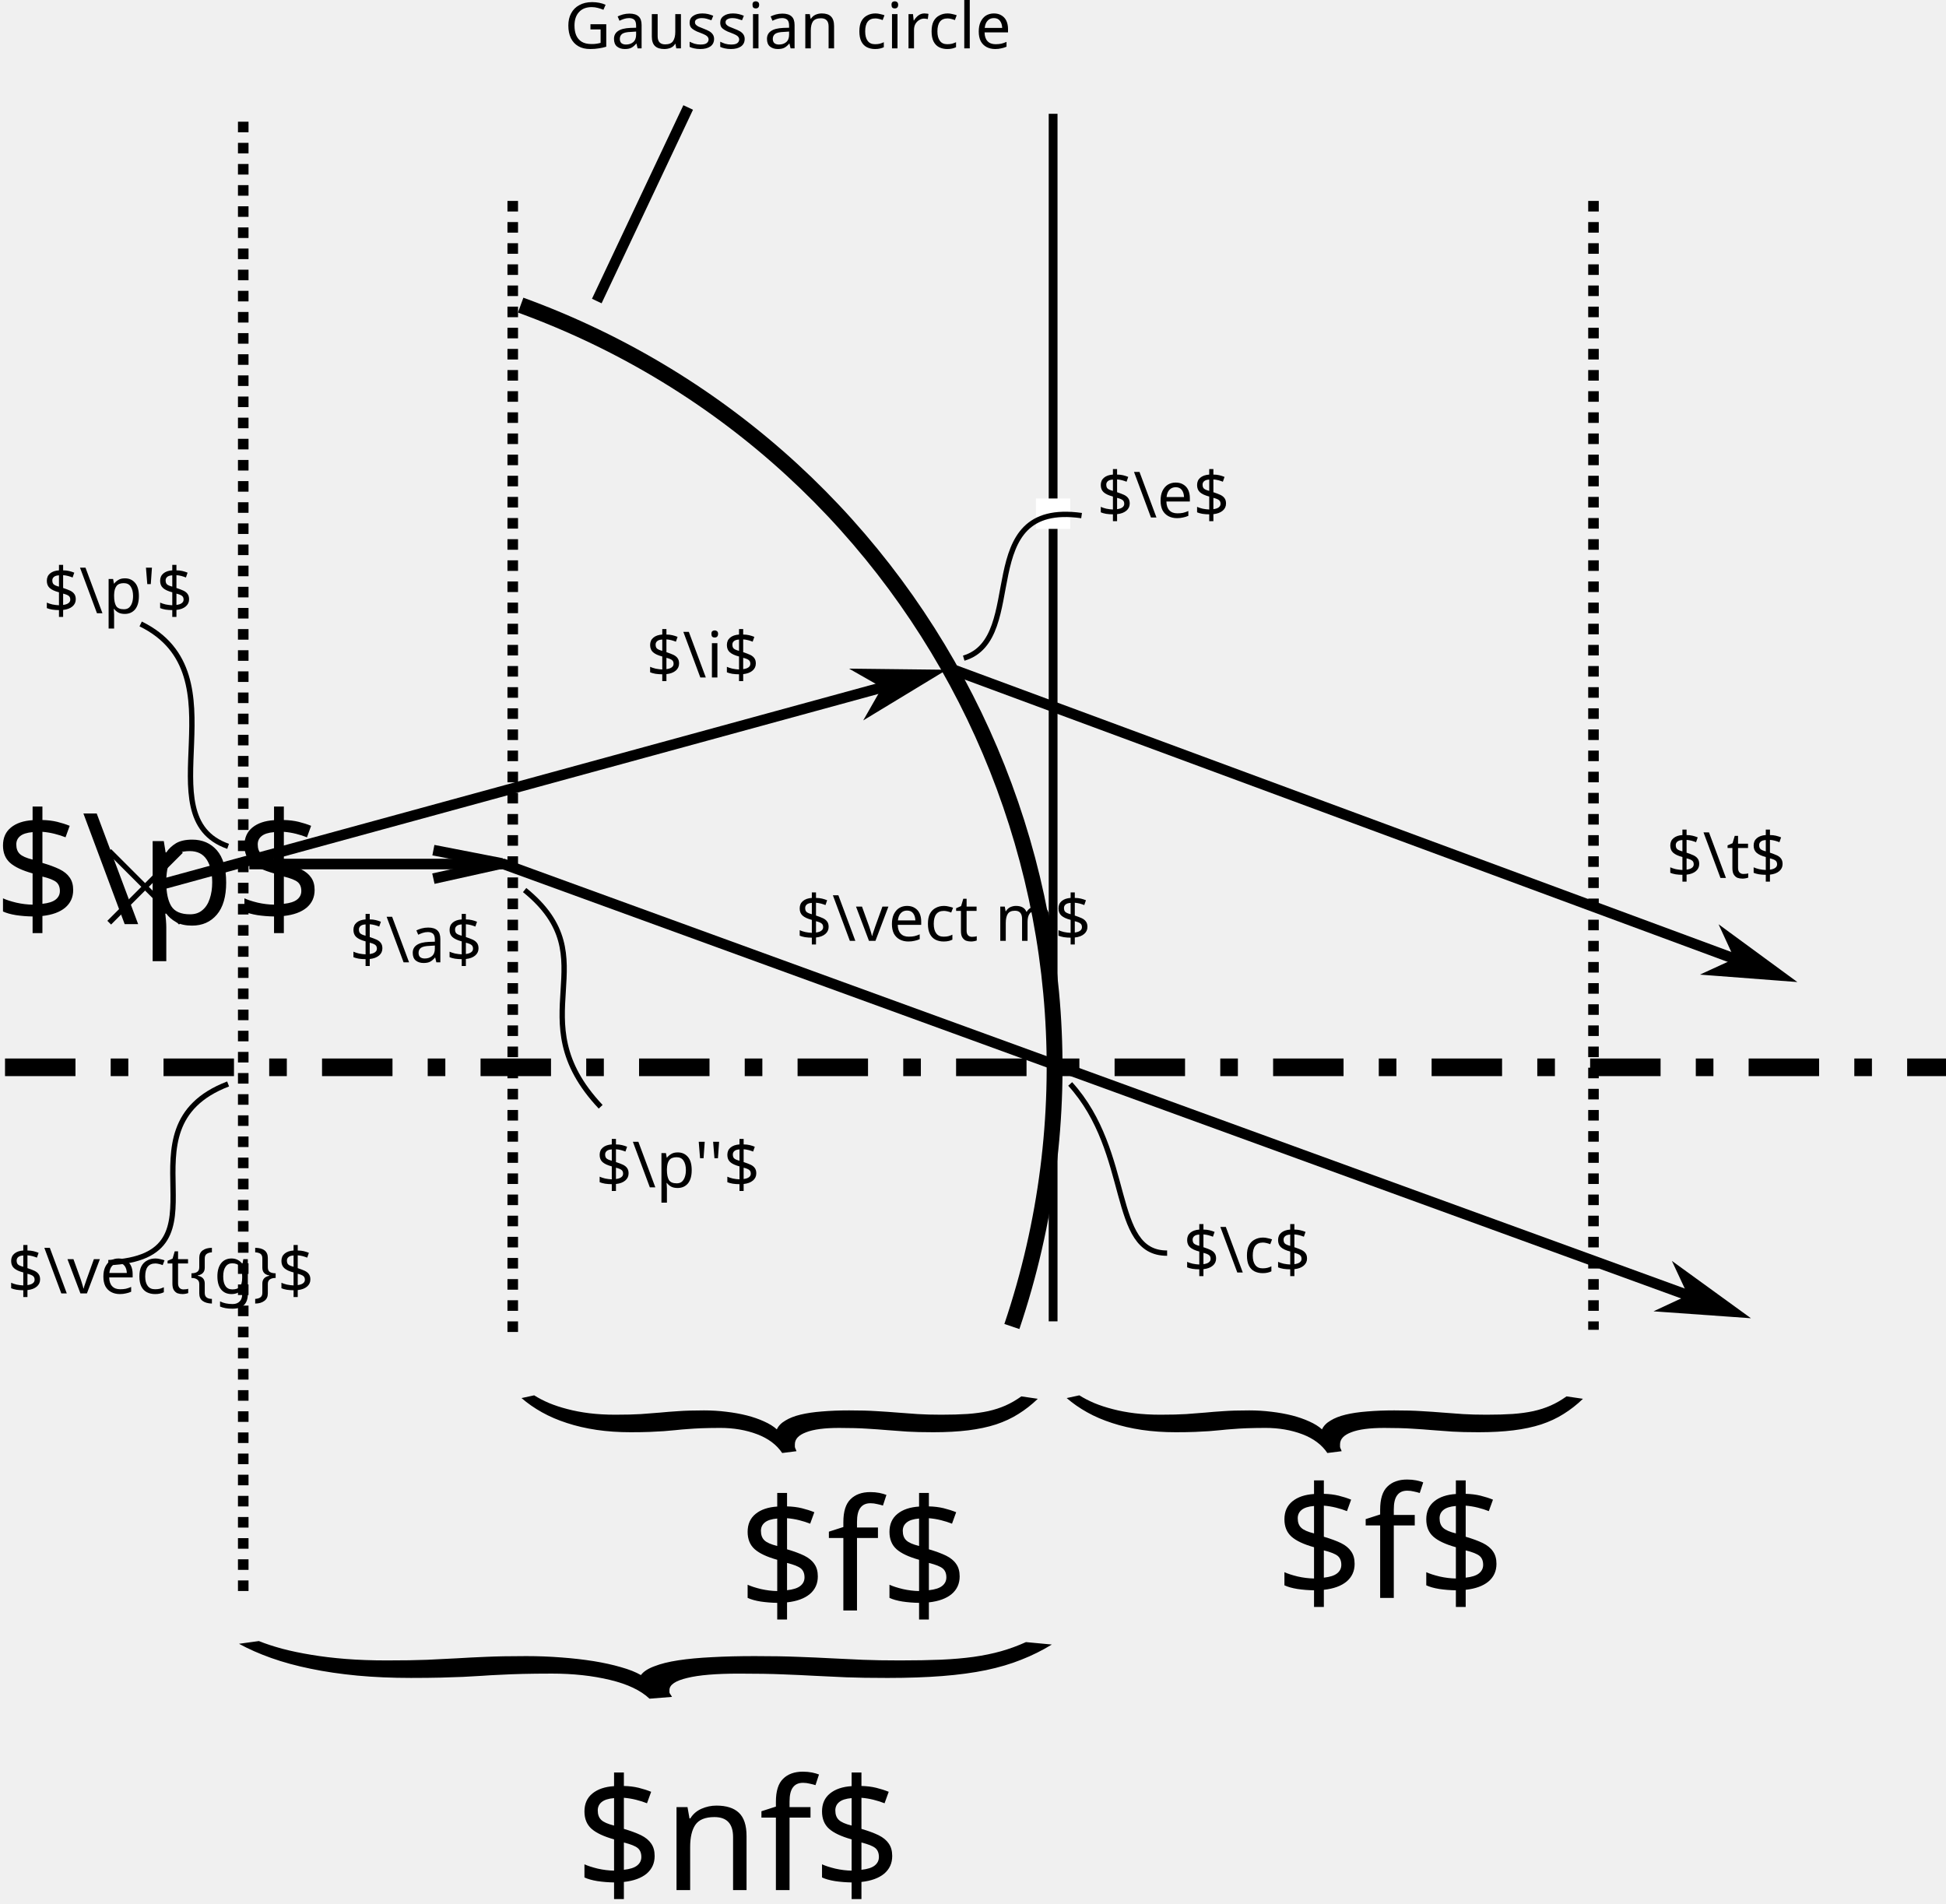
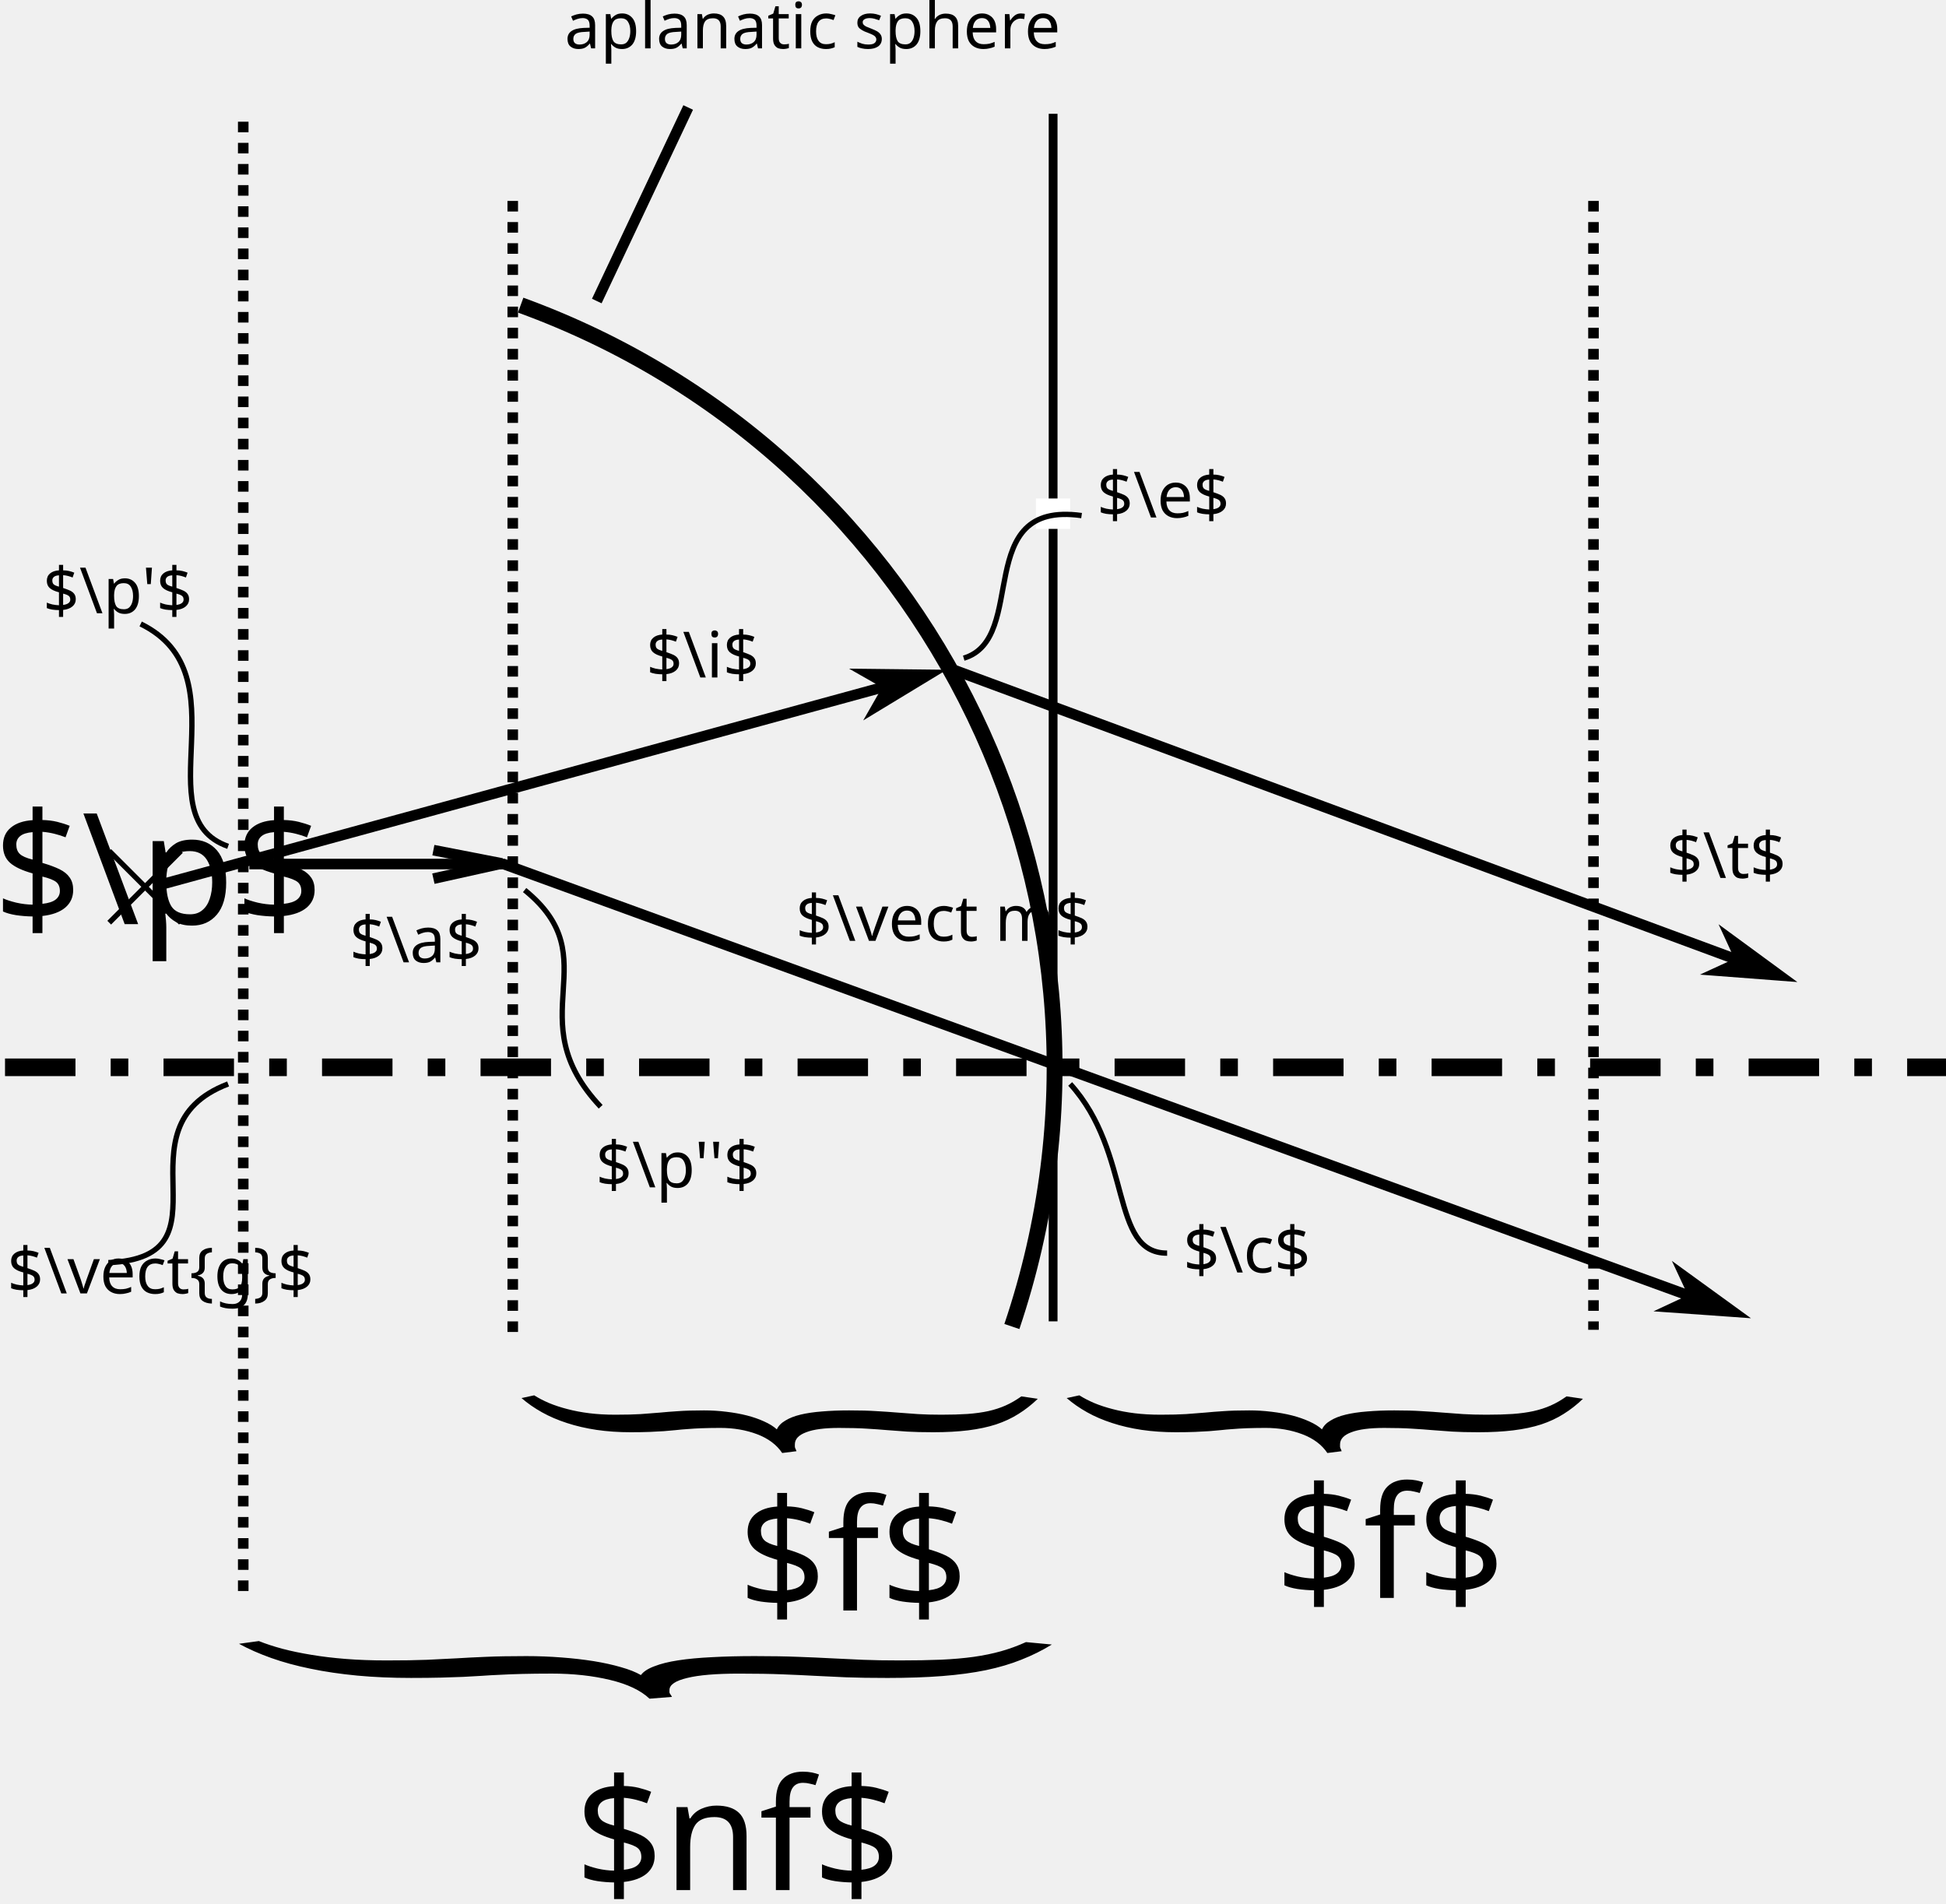
<svg xmlns="http://www.w3.org/2000/svg" width="182.813" height="178.792" id="svg2" version="1.1">
  <defs id="defs4">
    <marker orient="auto" refY="0" refX="0" id="Arrow1Mend" style="overflow:visible">
      <path id="path3829" d="M 0,0 5,-5 -12.5,0 5,5 0,0 z" style="fill-rule:evenodd;stroke:#000000;stroke-width:1pt;marker-start:none" transform="matrix(-0.4,0,0,-0.4,-4,0)" />
    </marker>
  </defs>
  <g id="layer1" transform="translate(-51.99928,-797.4645)" style="display:inline">
    <path style="fill:none;stroke:#000000;stroke-width:0.614;stroke-miterlimit:4;stroke-opacity:1;stroke-dasharray:none;stroke-dashoffset:0" id="path2985" d="M 63.963,47.632 C 80,53.469 88.449,71.037 82.995,87.209" transform="matrix(2.424635,0,0,2.424355,-54.17475,710.6525)" />
    <path style="fill:none;stroke:#000000;stroke-width:1.655;stroke-linecap:butt;stroke-linejoin:miter;stroke-miterlimit:4;stroke-opacity:1;stroke-dasharray:6.618, 3.309, 1.655, 3.309;stroke-dashoffset:0" d="m 52.471,897.729 182.34,0" id="path2987" />
    <path style="fill:none;stroke:#000000;stroke-width:0.827;stroke-linecap:butt;stroke-linejoin:miter;stroke-miterlimit:4;stroke-opacity:1;stroke-dasharray:none" d="m 150.932,808.155 0,113.438" id="path2989" />
    <rect style="fill:#ffffff;fill-opacity:1;fill-rule:nonzero;stroke:none;stroke-width:1.5;stroke-linecap:butt;stroke-miterlimit:4;stroke-opacity:1;stroke-dasharray:1, 2;stroke-dashoffset:0" id="rect3094" width="3.214" height="2.857" x="97.321" y="46.828" transform="translate(51.99928,797.4645)" />
    <path style="fill:none;stroke:#000000;stroke-width:0.993;stroke-linecap:butt;stroke-linejoin:miter;stroke-miterlimit:4;stroke-opacity:1;stroke-dasharray:0.993, 0.993;stroke-dashoffset:0" d="m 74.85,808.898 0,138.027" id="path3155" />
    <path style="fill:none;stroke:#000000;stroke-width:0.993;stroke-linecap:butt;stroke-linejoin:miter;stroke-miterlimit:4;stroke-opacity:1;stroke-dasharray:0.993, 0.993;stroke-dashoffset:0" d="m 201.696,816.34 0,106.048" id="path3163" />
    <path style="fill:none;stroke:#000000;stroke-width:0.993;stroke-linecap:butt;stroke-linejoin:miter;stroke-miterlimit:4;stroke-opacity:1;stroke-dasharray:0.993, 0.993;stroke-dashoffset:0" d="m 100.168,816.34 0,106.639" id="path3163-4" />
    <path style="fill:none;stroke:#000000;stroke-width:0.993;stroke-linecap:butt;stroke-linejoin:miter;stroke-miterlimit:4;stroke-opacity:1;stroke-dasharray:none;marker-end:url(#Arrow1Mend)" d="M 67.465,880.469 139.053,860.898" id="path3786" />
    <path style="fill:none;stroke:#000000;stroke-width:0.993;stroke-linecap:butt;stroke-linejoin:miter;stroke-miterlimit:4;stroke-opacity:1;stroke-dasharray:none;marker-mid:none;marker-end:url(#Arrow1Mend)" d="m 75.425,878.632 23.88,0 115.346,42" id="path3788" />
    <path style="fill:none;stroke:#000000;stroke-width:0.993;stroke-linecap:butt;stroke-linejoin:miter;stroke-miterlimit:4;stroke-opacity:1;stroke-dasharray:none;marker-end:url(#Arrow1Mend)" d="m 141.249,860.265 77.764,28.775" id="path3790" />
    <g id="g4463" transform="matrix(2.424635,0,0,2.424355,-41.52629,-1408.486)">
      <path id="path4443" d="m 42.805,942.887 2.778,2.778" style="fill:none;stroke:#000000;stroke-width:0.205;stroke-linecap:butt;stroke-linejoin:miter;stroke-miterlimit:4;stroke-opacity:1;stroke-dasharray:none" />
      <path id="path4443-7" d="m 45.583,942.887 -2.778,2.778" style="fill:none;stroke:#000000;stroke-width:0.205;stroke-linecap:butt;stroke-linejoin:miter;stroke-miterlimit:4;stroke-opacity:1;stroke-dasharray:none;display:inline" />
    </g>
    <text xml:space="preserve" style="font-size:14.547px;font-style:normal;font-variant:normal;font-weight:normal;font-stretch:normal;line-height:125%;letter-spacing:0px;word-spacing:0px;fill:#000000;fill-opacity:1;stroke:none;font-family:Gentium;-inkscape-font-specification:Gentium" x="51.371" y="884.33" id="text4467" transform="scale(1.000058,0.9999423)">
      <tspan id="tspan4469" x="51.371" y="884.33">$\p$</tspan>
    </text>
    <g transform="matrix(0,-1.515821,3.877885,0,-50.71099,-1454.315)" style="font-size:13.377px;font-style:normal;font-variant:normal;font-weight:normal;font-stretch:normal;line-height:125%;letter-spacing:0px;word-spacing:0px;fill:#000000;fill-opacity:1;stroke:none;font-family:Gentium;-inkscape-font-specification:Gentium" id="text4471">
      <path d="m -1571.991,39.426 c -0.17,0.105 -0.329,0.224 -0.477,0.359 -0.144,0.135 -0.27,0.285 -0.379,0.451 -0.109,0.161 -0.194,0.337 -0.255,0.529 -0.061,0.192 -0.091,0.401 -0.091,0.627 0,0.253 0.013,0.459 0.039,0.621 0.03,0.161 0.061,0.314 0.091,0.457 0.035,0.139 0.065,0.29 0.091,0.451 0.03,0.161 0.046,0.368 0.046,0.621 0,0.183 -0.028,0.364 -0.085,0.542 -0.052,0.174 -0.129,0.34 -0.229,0.496 -0.1,0.152 -0.224,0.292 -0.372,0.418 -0.144,0.126 -0.307,0.229 -0.49,0.307 0.218,0.039 0.401,0.109 0.549,0.209 0.152,0.096 0.274,0.218 0.366,0.366 0.091,0.148 0.157,0.322 0.196,0.523 0.043,0.196 0.065,0.414 0.065,0.653 0,0.261 -0.015,0.483 -0.046,0.666 -0.026,0.183 -0.057,0.355 -0.091,0.516 -0.031,0.161 -0.061,0.322 -0.091,0.483 -0.026,0.161 -0.039,0.351 -0.039,0.568 0,0.239 0.015,0.451 0.046,0.634 0.035,0.187 0.094,0.355 0.176,0.503 0.087,0.152 0.203,0.292 0.346,0.418 0.148,0.131 0.338,0.259 0.568,0.385 l -0.15,0.398 c -0.366,-0.148 -0.679,-0.305 -0.941,-0.47 -0.261,-0.161 -0.477,-0.342 -0.647,-0.542 -0.166,-0.2 -0.287,-0.425 -0.366,-0.673 -0.078,-0.248 -0.118,-0.529 -0.118,-0.843 0,-0.257 0.013,-0.468 0.039,-0.634 0.03,-0.17 0.061,-0.331 0.091,-0.483 0.035,-0.157 0.065,-0.322 0.091,-0.496 0.03,-0.179 0.046,-0.403 0.046,-0.673 0,-0.353 -0.089,-0.618 -0.268,-0.797 -0.174,-0.183 -0.424,-0.274 -0.751,-0.274 -0.061,4e-6 -0.107,4e-6 -0.137,0 -0.026,4e-6 -0.05,0.002 -0.072,0.006 -0.022,4e-6 -0.048,0.004 -0.078,0.013 -0.026,0.004 -0.072,0.011 -0.137,0.02 l -0.111,-0.346 c 0.514,-0.135 0.901,-0.337 1.163,-0.607 0.261,-0.27 0.392,-0.568 0.392,-0.895 0,-0.174 -0.01,-0.324 -0.02,-0.451 -0.013,-0.126 -0.03,-0.239 -0.052,-0.34 -0.017,-0.104 -0.039,-0.2 -0.065,-0.287 -0.022,-0.091 -0.044,-0.187 -0.065,-0.287 -0.017,-0.1 -0.033,-0.213 -0.046,-0.34 -0.013,-0.131 -0.02,-0.285 -0.02,-0.464 0,-0.292 0.048,-0.566 0.144,-0.823 0.1,-0.261 0.242,-0.501 0.425,-0.718 0.183,-0.222 0.405,-0.425 0.666,-0.607 0.261,-0.183 0.555,-0.348 0.882,-0.496 l 0.17,0.307 0,0" id="path4549" />
    </g>
    <g transform="matrix(0,-1.515821,3.877885,0,-50.71099,-1454.315)" style="font-size:13.377px;font-style:normal;font-variant:normal;font-weight:normal;font-stretch:normal;line-height:125%;letter-spacing:0px;word-spacing:0px;fill:#000000;fill-opacity:1;stroke:none;display:inline;font-family:Gentium;-inkscape-font-specification:Gentium" id="text4471-8">
      <path d="m -1571.991,52.633 c -0.17,0.105 -0.329,0.224 -0.477,0.359 -0.144,0.135 -0.27,0.285 -0.379,0.451 -0.109,0.161 -0.194,0.337 -0.255,0.529 -0.061,0.192 -0.091,0.401 -0.091,0.627 0,0.253 0.013,0.459 0.039,0.621 0.03,0.161 0.061,0.314 0.091,0.457 0.035,0.139 0.065,0.29 0.091,0.451 0.03,0.161 0.046,0.368 0.046,0.621 0,0.183 -0.028,0.364 -0.085,0.542 -0.052,0.174 -0.129,0.34 -0.229,0.496 -0.1,0.152 -0.224,0.292 -0.372,0.418 -0.144,0.126 -0.307,0.229 -0.49,0.307 0.218,0.039 0.401,0.109 0.549,0.209 0.152,0.096 0.274,0.218 0.366,0.366 0.091,0.148 0.157,0.322 0.196,0.523 0.043,0.196 0.065,0.414 0.065,0.653 0,0.261 -0.015,0.483 -0.046,0.666 -0.026,0.183 -0.057,0.355 -0.091,0.516 -0.031,0.161 -0.061,0.322 -0.091,0.483 -0.026,0.161 -0.039,0.351 -0.039,0.568 0,0.239 0.015,0.451 0.046,0.634 0.035,0.187 0.094,0.355 0.176,0.503 0.087,0.152 0.203,0.292 0.346,0.418 0.148,0.131 0.338,0.259 0.568,0.385 l -0.15,0.398 c -0.366,-0.148 -0.679,-0.305 -0.941,-0.47 -0.261,-0.161 -0.477,-0.342 -0.647,-0.542 -0.166,-0.2 -0.287,-0.425 -0.366,-0.673 -0.078,-0.248 -0.118,-0.529 -0.118,-0.843 0,-0.257 0.013,-0.468 0.039,-0.634 0.03,-0.17 0.061,-0.331 0.091,-0.483 0.035,-0.157 0.065,-0.322 0.091,-0.496 0.03,-0.179 0.046,-0.403 0.046,-0.673 0,-0.353 -0.089,-0.618 -0.268,-0.797 -0.174,-0.183 -0.424,-0.274 -0.751,-0.274 -0.061,3e-6 -0.107,3e-6 -0.137,0 -0.026,3e-6 -0.05,0.002 -0.072,0.006 -0.022,4e-6 -0.048,0.004 -0.078,0.013 -0.026,0.004 -0.072,0.011 -0.137,0.02 l -0.111,-0.346 c 0.514,-0.135 0.901,-0.337 1.163,-0.607 0.261,-0.27 0.392,-0.568 0.392,-0.895 0,-0.174 -0.01,-0.324 -0.02,-0.451 -0.013,-0.126 -0.03,-0.239 -0.052,-0.34 -0.017,-0.104 -0.039,-0.2 -0.065,-0.287 -0.022,-0.091 -0.044,-0.187 -0.065,-0.287 -0.017,-0.1 -0.033,-0.213 -0.046,-0.34 -0.013,-0.131 -0.02,-0.285 -0.02,-0.464 0,-0.292 0.048,-0.566 0.144,-0.823 0.1,-0.261 0.242,-0.501 0.425,-0.718 0.183,-0.222 0.405,-0.425 0.666,-0.607 0.261,-0.183 0.555,-0.348 0.882,-0.496 l 0.17,0.307 0,0" id="path4552" />
    </g>
    <g transform="matrix(0,-1.208073,4.865749,0,-50.71099,-1454.315)" style="font-size:16.784px;font-style:normal;font-variant:normal;font-weight:normal;font-stretch:normal;line-height:125%;letter-spacing:0px;word-spacing:0px;fill:#000000;fill-opacity:1;stroke:none;display:inline;font-family:Gentium;-inkscape-font-specification:Gentium" id="text4471-5">
      <path d="m -1991.552,26.106 c -0.213,0.131 -0.412,0.281 -0.598,0.451 -0.18,0.169 -0.339,0.358 -0.475,0.565 -0.137,0.202 -0.243,0.423 -0.32,0.664 -0.076,0.24 -0.115,0.503 -0.115,0.787 0,0.317 0.016,0.576 0.049,0.779 0.038,0.202 0.076,0.393 0.115,0.574 0.044,0.175 0.082,0.363 0.115,0.565 0.038,0.202 0.057,0.462 0.057,0.779 0,0.229 -0.035,0.456 -0.106,0.68 -0.066,0.219 -0.161,0.426 -0.287,0.623 -0.126,0.191 -0.281,0.366 -0.467,0.525 -0.18,0.158 -0.385,0.287 -0.615,0.385 0.273,0.049 0.503,0.137 0.688,0.262 0.191,0.12 0.344,0.273 0.459,0.459 0.115,0.186 0.197,0.404 0.246,0.656 0.055,0.246 0.082,0.519 0.082,0.82 0,0.328 -0.019,0.606 -0.057,0.836 -0.033,0.229 -0.071,0.445 -0.115,0.647 -0.038,0.202 -0.076,0.404 -0.115,0.606 -0.033,0.202 -0.049,0.44 -0.049,0.713 0,0.301 0.019,0.565 0.057,0.795 0.044,0.235 0.117,0.445 0.221,0.631 0.109,0.191 0.254,0.366 0.434,0.525 0.186,0.164 0.423,0.325 0.713,0.484 l -0.189,0.5 c -0.459,-0.186 -0.852,-0.382 -1.18,-0.59 -0.328,-0.202 -0.598,-0.429 -0.811,-0.68 -0.208,-0.251 -0.361,-0.533 -0.459,-0.844 -0.098,-0.311 -0.148,-0.664 -0.148,-1.057 0,-0.322 0.016,-0.587 0.049,-0.795 0.038,-0.213 0.076,-0.415 0.115,-0.606 0.044,-0.197 0.082,-0.404 0.115,-0.623 0.038,-0.224 0.057,-0.505 0.057,-0.844 0,-0.443 -0.112,-0.776 -0.336,-1 -0.218,-0.229 -0.533,-0.344 -0.942,-0.344 -0.076,5e-6 -0.134,5e-6 -0.172,0 -0.033,5e-6 -0.063,0.003 -0.09,0.008 -0.027,5e-6 -0.06,0.005 -0.098,0.016 -0.033,0.005 -0.09,0.014 -0.172,0.025 l -0.139,-0.434 c 0.645,-0.169 1.131,-0.423 1.459,-0.762 0.328,-0.339 0.492,-0.713 0.492,-1.123 0,-0.219 -0.01,-0.407 -0.025,-0.565 -0.016,-0.158 -0.038,-0.3 -0.066,-0.426 -0.022,-0.131 -0.049,-0.251 -0.082,-0.361 -0.027,-0.115 -0.055,-0.235 -0.082,-0.361 -0.022,-0.126 -0.041,-0.268 -0.057,-0.426 -0.016,-0.164 -0.025,-0.358 -0.025,-0.582 0,-0.366 0.06,-0.71 0.18,-1.033 0.126,-0.328 0.303,-0.628 0.533,-0.902 0.229,-0.279 0.508,-0.533 0.836,-0.762 0.328,-0.229 0.697,-0.437 1.106,-0.623 l 0.213,0.385 0,0" id="path4555" />
    </g>
    <text xml:space="preserve" style="font-size:14.547px;font-style:normal;font-variant:normal;font-weight:normal;font-stretch:normal;line-height:125%;letter-spacing:0px;word-spacing:0px;fill:#000000;fill-opacity:1;stroke:none;font-family:Gentium;-inkscape-font-specification:Gentium" x="121.321" y="948.813" id="text4517" transform="scale(1.000058,0.9999423)">
      <tspan id="tspan4519" x="121.321" y="948.813">$f$</tspan>
    </text>
    <text xml:space="preserve" style="font-size:14.547px;font-style:normal;font-variant:normal;font-weight:normal;font-stretch:normal;line-height:125%;letter-spacing:0px;word-spacing:0px;fill:#000000;fill-opacity:1;stroke:none;font-family:Gentium;-inkscape-font-specification:Gentium" x="171.748" y="947.631" id="text4521" transform="scale(1.000058,0.9999423)">
      <tspan id="tspan4523" x="171.748" y="947.631">$f$</tspan>
    </text>
    <text xml:space="preserve" style="font-size:14.547px;font-style:normal;font-variant:normal;font-weight:normal;font-stretch:normal;line-height:125%;letter-spacing:0px;word-spacing:0px;fill:#000000;fill-opacity:1;stroke:none;font-family:Gentium;-inkscape-font-specification:Gentium" x="105.992" y="975.077" id="text4525" transform="scale(1.000058,0.9999423)">
      <tspan id="tspan4527" x="105.992" y="975.077">$nf$</tspan>
    </text>
    <text xml:space="preserve" style="font-size:6px;font-style:normal;font-variant:normal;font-weight:normal;font-stretch:normal;line-height:125%;letter-spacing:0px;word-spacing:0px;fill:#000000;fill-opacity:1;stroke:none;font-family:Gentium;-inkscape-font-specification:Gentium" x="105.032" y="802.006" id="text3069">
-       <tspan id="tspan3071" x="105.032" y="802.006">Gaussian circle</tspan>
+       <tspan id="tspan3071" x="105.032" y="802.006">aplanatic sphere</tspan>
    </text>
    <path style="fill:none;stroke:#000000;stroke-width:1px;stroke-linecap:butt;stroke-linejoin:miter;stroke-opacity:1" d="M 81.317,-0.18 72.731,18.002" id="path3073" transform="translate(35.33176,807.7418)" />
    <text xml:space="preserve" style="font-size:6px;font-style:normal;font-variant:normal;font-weight:normal;font-stretch:normal;line-height:125%;letter-spacing:0px;word-spacing:0px;fill:#000000;fill-opacity:1;stroke:none;font-family:Gentium;-inkscape-font-specification:Gentium" x="112.7" y="861.105" id="text3015">
      <tspan id="tspan3017" x="112.7" y="861.105">$\i$</tspan>
    </text>
    <text xml:space="preserve" style="font-size:6px;font-style:normal;font-variant:normal;font-weight:normal;font-stretch:normal;line-height:125%;letter-spacing:0px;word-spacing:0px;fill:#000000;fill-opacity:1;stroke:none;font-family:Gentium;-inkscape-font-specification:Gentium" x="208.537" y="879.94" id="text3019">
      <tspan id="tspan3021" x="208.537" y="879.94">$\t$</tspan>
    </text>
    <text xml:space="preserve" style="font-size:6px;font-style:normal;font-variant:normal;font-weight:normal;font-stretch:normal;line-height:125%;letter-spacing:0px;word-spacing:0px;fill:#000000;fill-opacity:1;stroke:none;font-family:Gentium;-inkscape-font-specification:Gentium" x="32.83" y="90.404" id="text3023" transform="translate(51.99928,797.4645)">
      <tspan id="tspan3025" x="32.83" y="90.404">$\a$</tspan>
    </text>
    <text xml:space="preserve" style="font-size:6px;font-style:normal;font-variant:normal;font-weight:normal;font-stretch:normal;line-height:125%;letter-spacing:0px;word-spacing:0px;fill:#000000;fill-opacity:1;stroke:none;font-family:Gentium;-inkscape-font-specification:Gentium" x="126.751" y="885.848" id="text3027">
      <tspan id="tspan3029" x="126.751" y="885.848">$\vect m$</tspan>
    </text>
    <path style="fill:none;stroke:#000000;stroke-width:1px;stroke-linecap:butt;stroke-linejoin:miter;stroke-opacity:1" d="m 40.714,79.864 6.429,1.25 -6.429,1.429" id="path4351" transform="translate(51.99928,797.4645)" />
    <text xml:space="preserve" style="font-size:6px;font-style:normal;font-variant:normal;font-weight:normal;font-stretch:normal;line-height:125%;letter-spacing:0px;word-spacing:0px;fill:#000000;fill-opacity:1;stroke:none;font-family:Gentium;-inkscape-font-specification:Gentium" x="155.035" y="846.078" id="text4410">
      <tspan id="tspan4412" x="155.035" y="846.078">$\e$</tspan>
    </text>
    <path style="fill:none;stroke:#000000;stroke-width:0.5;stroke-linecap:butt;stroke-linejoin:miter;stroke-opacity:1" d="M 90.536,61.828 C 96.704,59.998 91.213,46.975 101.607,48.435" id="path4414" transform="translate(51.99928,797.4645)" />
    <text xml:space="preserve" style="font-size:6px;font-style:normal;font-variant:normal;font-weight:normal;font-stretch:normal;line-height:125%;letter-spacing:0px;word-spacing:0px;fill:#000000;fill-opacity:1;stroke:none;display:inline;font-family:Gentium;-inkscape-font-specification:Gentium" x="56.025" y="855.074" id="text3023-2">
      <tspan id="tspan3025-7" x="56.025" y="855.074">$\p'$</tspan>
    </text>
    <text xml:space="preserve" style="font-size:6px;font-style:normal;font-variant:normal;font-weight:normal;font-stretch:normal;line-height:125%;letter-spacing:0px;word-spacing:0px;fill:#000000;fill-opacity:1;stroke:none;display:inline;font-family:Gentium;-inkscape-font-specification:Gentium" x="107.957" y="909.005" id="text3023-2-2">
      <tspan id="tspan3025-7-9" x="107.957" y="909.005">$\p''$</tspan>
    </text>
    <path style="fill:none;stroke:#000000;stroke-width:0.5;stroke-linecap:butt;stroke-linejoin:miter;stroke-opacity:1;display:inline" d="m 108.428,901.435 c -7.898,-8.371 0.892,-13.861 -7.143,-20.357" id="path4414-6" />
    <path style="fill:none;stroke:#000000;stroke-width:0.5;stroke-linecap:butt;stroke-linejoin:miter;stroke-opacity:1;display:inline" d="m 73.428,876.971 c -7.976,-2.789 1.535,-16.117 -8.214,-20.893" id="path4414-5" />
    <text xml:space="preserve" style="font-size:6px;font-style:normal;font-variant:normal;font-weight:normal;font-stretch:normal;line-height:125%;letter-spacing:0px;word-spacing:0px;fill:#000000;fill-opacity:1;stroke:none;display:inline;font-family:Gentium;-inkscape-font-specification:Gentium" x="52.672" y="918.969" id="text3023-2-2-1">
      <tspan id="tspan3025-7-9-4" x="52.672" y="918.969">$\vect{g}$</tspan>
    </text>
    <text xml:space="preserve" style="font-size:6px;font-style:normal;font-variant:normal;font-weight:normal;font-stretch:normal;line-height:125%;letter-spacing:0px;word-spacing:0px;fill:#000000;fill-opacity:1;stroke:none;display:inline;font-family:Gentium;-inkscape-font-specification:Gentium" x="163.15" y="917.005" id="text3023-2-2-5">
      <tspan id="tspan3025-7-9-7" x="163.15" y="917.005">$\c$</tspan>
    </text>
    <path style="fill:none;stroke:#000000;stroke-width:0.5;stroke-linecap:butt;stroke-linejoin:miter;stroke-opacity:1;display:inline" d="m 161.642,915.185 c -5.398,0.022 -3.215,-9.397 -9.107,-15.893" id="path4414-6-0" />
    <path style="fill:none;stroke:#000000;stroke-width:0.5;stroke-linecap:butt;stroke-linejoin:miter;stroke-opacity:1;display:inline" d="m 62.178,916.078 c 12.102,-0.514 0.356,-12.611 11.25,-16.786" id="path4414-6-4" />
  </g>
  <g id="layer2" style="display:none" transform="translate(-51.99928,77.7323)">
    <path style="fill:none;stroke:#000000;stroke-width:0.162;stroke-miterlimit:4;stroke-opacity:1;stroke-dasharray:none;stroke-dashoffset:0" id="path2990" d="m 106.066,65.038 c 0,6.276 -5.088,11.364 -11.364,11.364 -6.276,0 -11.364,-5.088 -11.364,-11.364 0,-6.276 5.088,-11.364 11.364,-11.364 6.276,0 11.364,5.088 11.364,11.364 z" transform="matrix(1.855556,0,0,1.855556,-92.56016,-44.23134)" />
  </g>
</svg>
